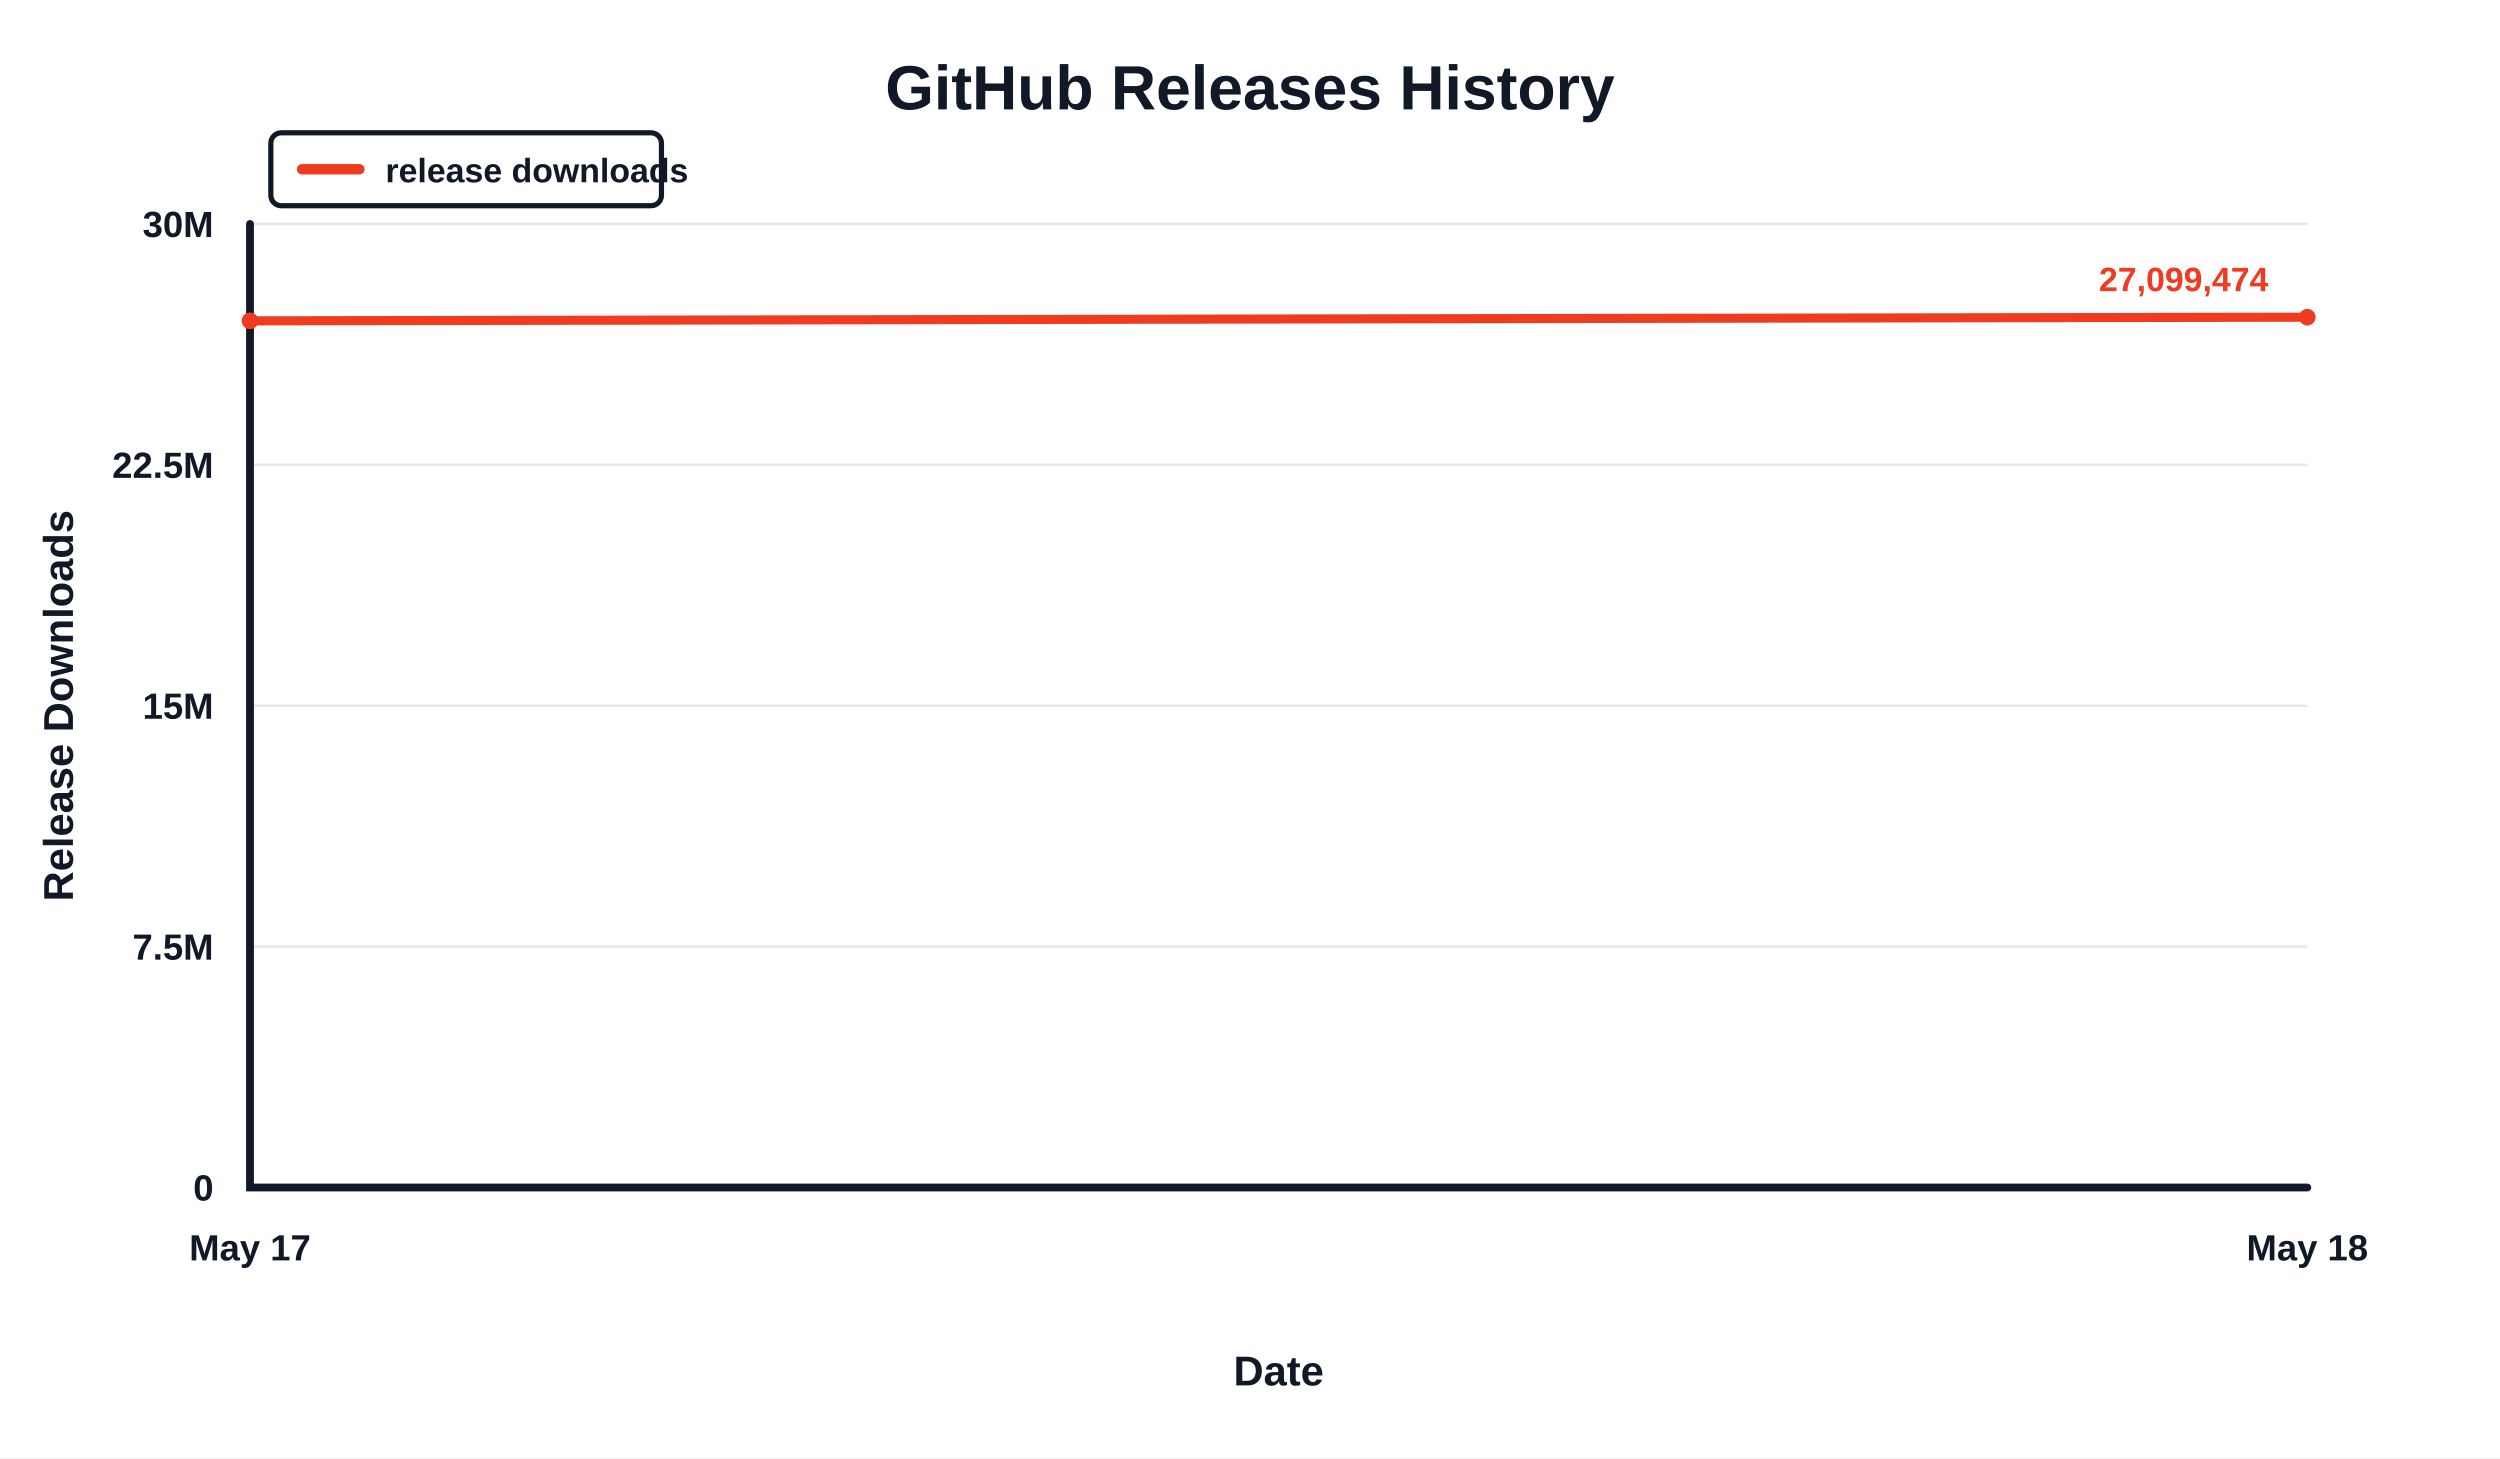
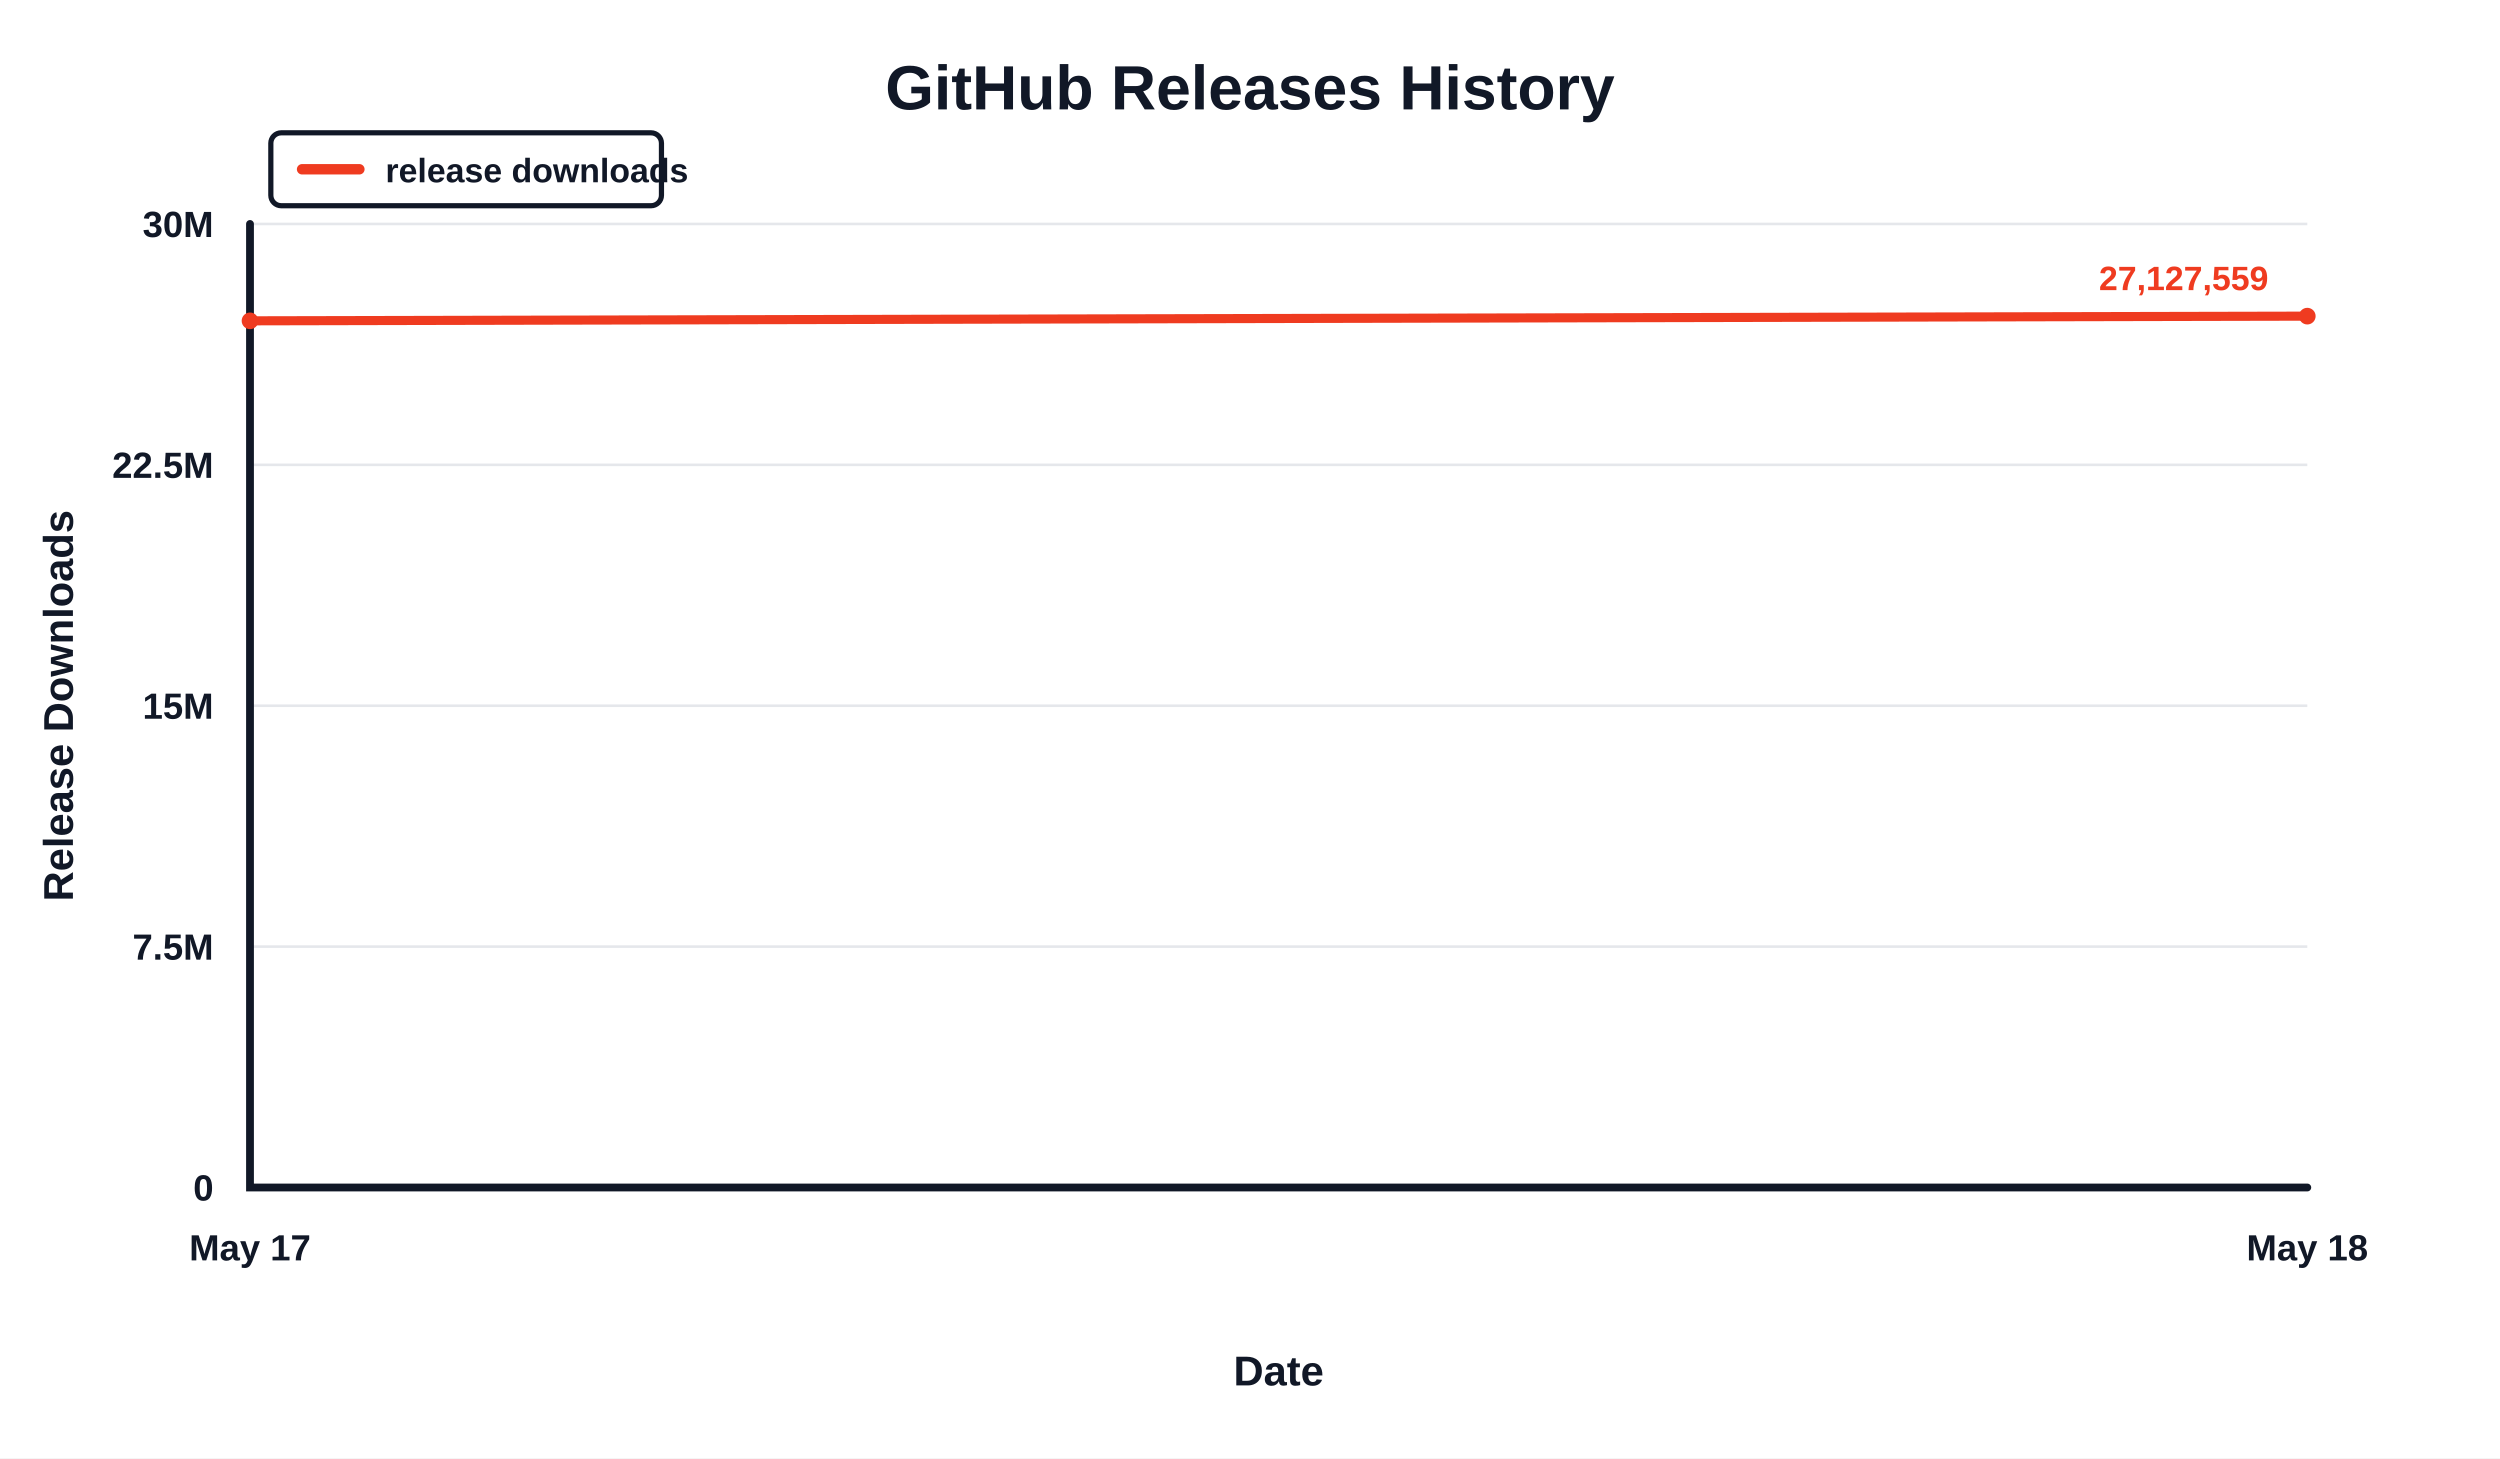
<svg xmlns="http://www.w3.org/2000/svg" width="960" height="560" viewBox="0 0 960 560" role="img" aria-label="ripgrep-github GitHub Releases History line chart">
  <rect width="960" height="560" fill="#ffffff" />
  <text x="480" y="42" text-anchor="middle" font-family="Segoe UI, Arial, sans-serif" font-size="24" font-weight="700" fill="#111827">GitHub Releases History</text>
  <g transform="translate(104,64)">
    <rect x="0" y="-13" width="150" height="28" rx="4" fill="#ffffff" stroke="#111827" stroke-width="2" />
    <line x1="12" y1="1" x2="34" y2="1" stroke="#ef3b20" stroke-width="4" stroke-linecap="round" />
    <text x="44" y="6" font-family="Segoe UI, Arial, sans-serif" font-size="13" font-weight="600" fill="#111827">release downloads</text>
  </g>
  <line x1="96" y1="456.0" x2="886" y2="456.0" stroke="#e5e7eb" stroke-width="1" />
  <text x="82" y="461.0" text-anchor="end" font-family="Segoe UI, Arial, sans-serif" font-size="14" font-weight="600" fill="#111827">0</text>
  <line x1="96" y1="363.5" x2="886" y2="363.5" stroke="#e5e7eb" stroke-width="1" />
  <text x="82" y="368.5" text-anchor="end" font-family="Segoe UI, Arial, sans-serif" font-size="14" font-weight="600" fill="#111827">7.5M</text>
  <line x1="96" y1="271.0" x2="886" y2="271.0" stroke="#e5e7eb" stroke-width="1" />
  <text x="82" y="276.0" text-anchor="end" font-family="Segoe UI, Arial, sans-serif" font-size="14" font-weight="600" fill="#111827">15M</text>
  <line x1="96" y1="178.5" x2="886" y2="178.5" stroke="#e5e7eb" stroke-width="1" />
  <text x="82" y="183.5" text-anchor="end" font-family="Segoe UI, Arial, sans-serif" font-size="14" font-weight="600" fill="#111827">22.5M</text>
  <line x1="96" y1="86.0" x2="886" y2="86.0" stroke="#e5e7eb" stroke-width="1" />
  <text x="82" y="91.0" text-anchor="end" font-family="Segoe UI, Arial, sans-serif" font-size="14" font-weight="600" fill="#111827">30M</text>
  <path d="M96,86 L96,456 L886,456" fill="none" stroke="#111827" stroke-width="3" stroke-linecap="round" />
-   <path d="M96.0,123.2 L886.0,121.8" fill="none" stroke="#ef3b20" stroke-width="3.5" stroke-linecap="round" stroke-linejoin="round" />
+   <path d="M96.0,123.2 L886.0,121.4" fill="none" stroke="#ef3b20" stroke-width="3.5" stroke-linecap="round" stroke-linejoin="round" />
  <circle cx="96.0" cy="123.2" r="3.2" fill="#ef3b20" />
-   <circle cx="886.0" cy="121.8" r="3.2" fill="#ef3b20" />
-   <text x="806.0" y="111.8" font-family="Segoe UI, Arial, sans-serif" font-size="13" font-weight="700" fill="#ef3b20">27,099,474</text>
+   <circle cx="886.0" cy="121.4" r="3.2" fill="#ef3b20" />
+   <text x="806.0" y="111.4" font-family="Segoe UI, Arial, sans-serif" font-size="13" font-weight="700" fill="#ef3b20">27,127,559</text>
  <text x="96.0" y="484" text-anchor="middle" font-family="Segoe UI, Arial, sans-serif" font-size="14" font-weight="600" fill="#111827">May 17</text>
  <text x="886.0" y="484" text-anchor="middle" font-family="Segoe UI, Arial, sans-serif" font-size="14" font-weight="600" fill="#111827">May 18</text>
  <text x="491" y="532" text-anchor="middle" font-family="Segoe UI, Arial, sans-serif" font-size="16" font-weight="600" fill="#111827">Date</text>
  <text transform="translate(28 271) rotate(-90)" text-anchor="middle" font-family="Segoe UI, Arial, sans-serif" font-size="16" font-weight="600" fill="#111827">Release Downloads</text>
</svg>
